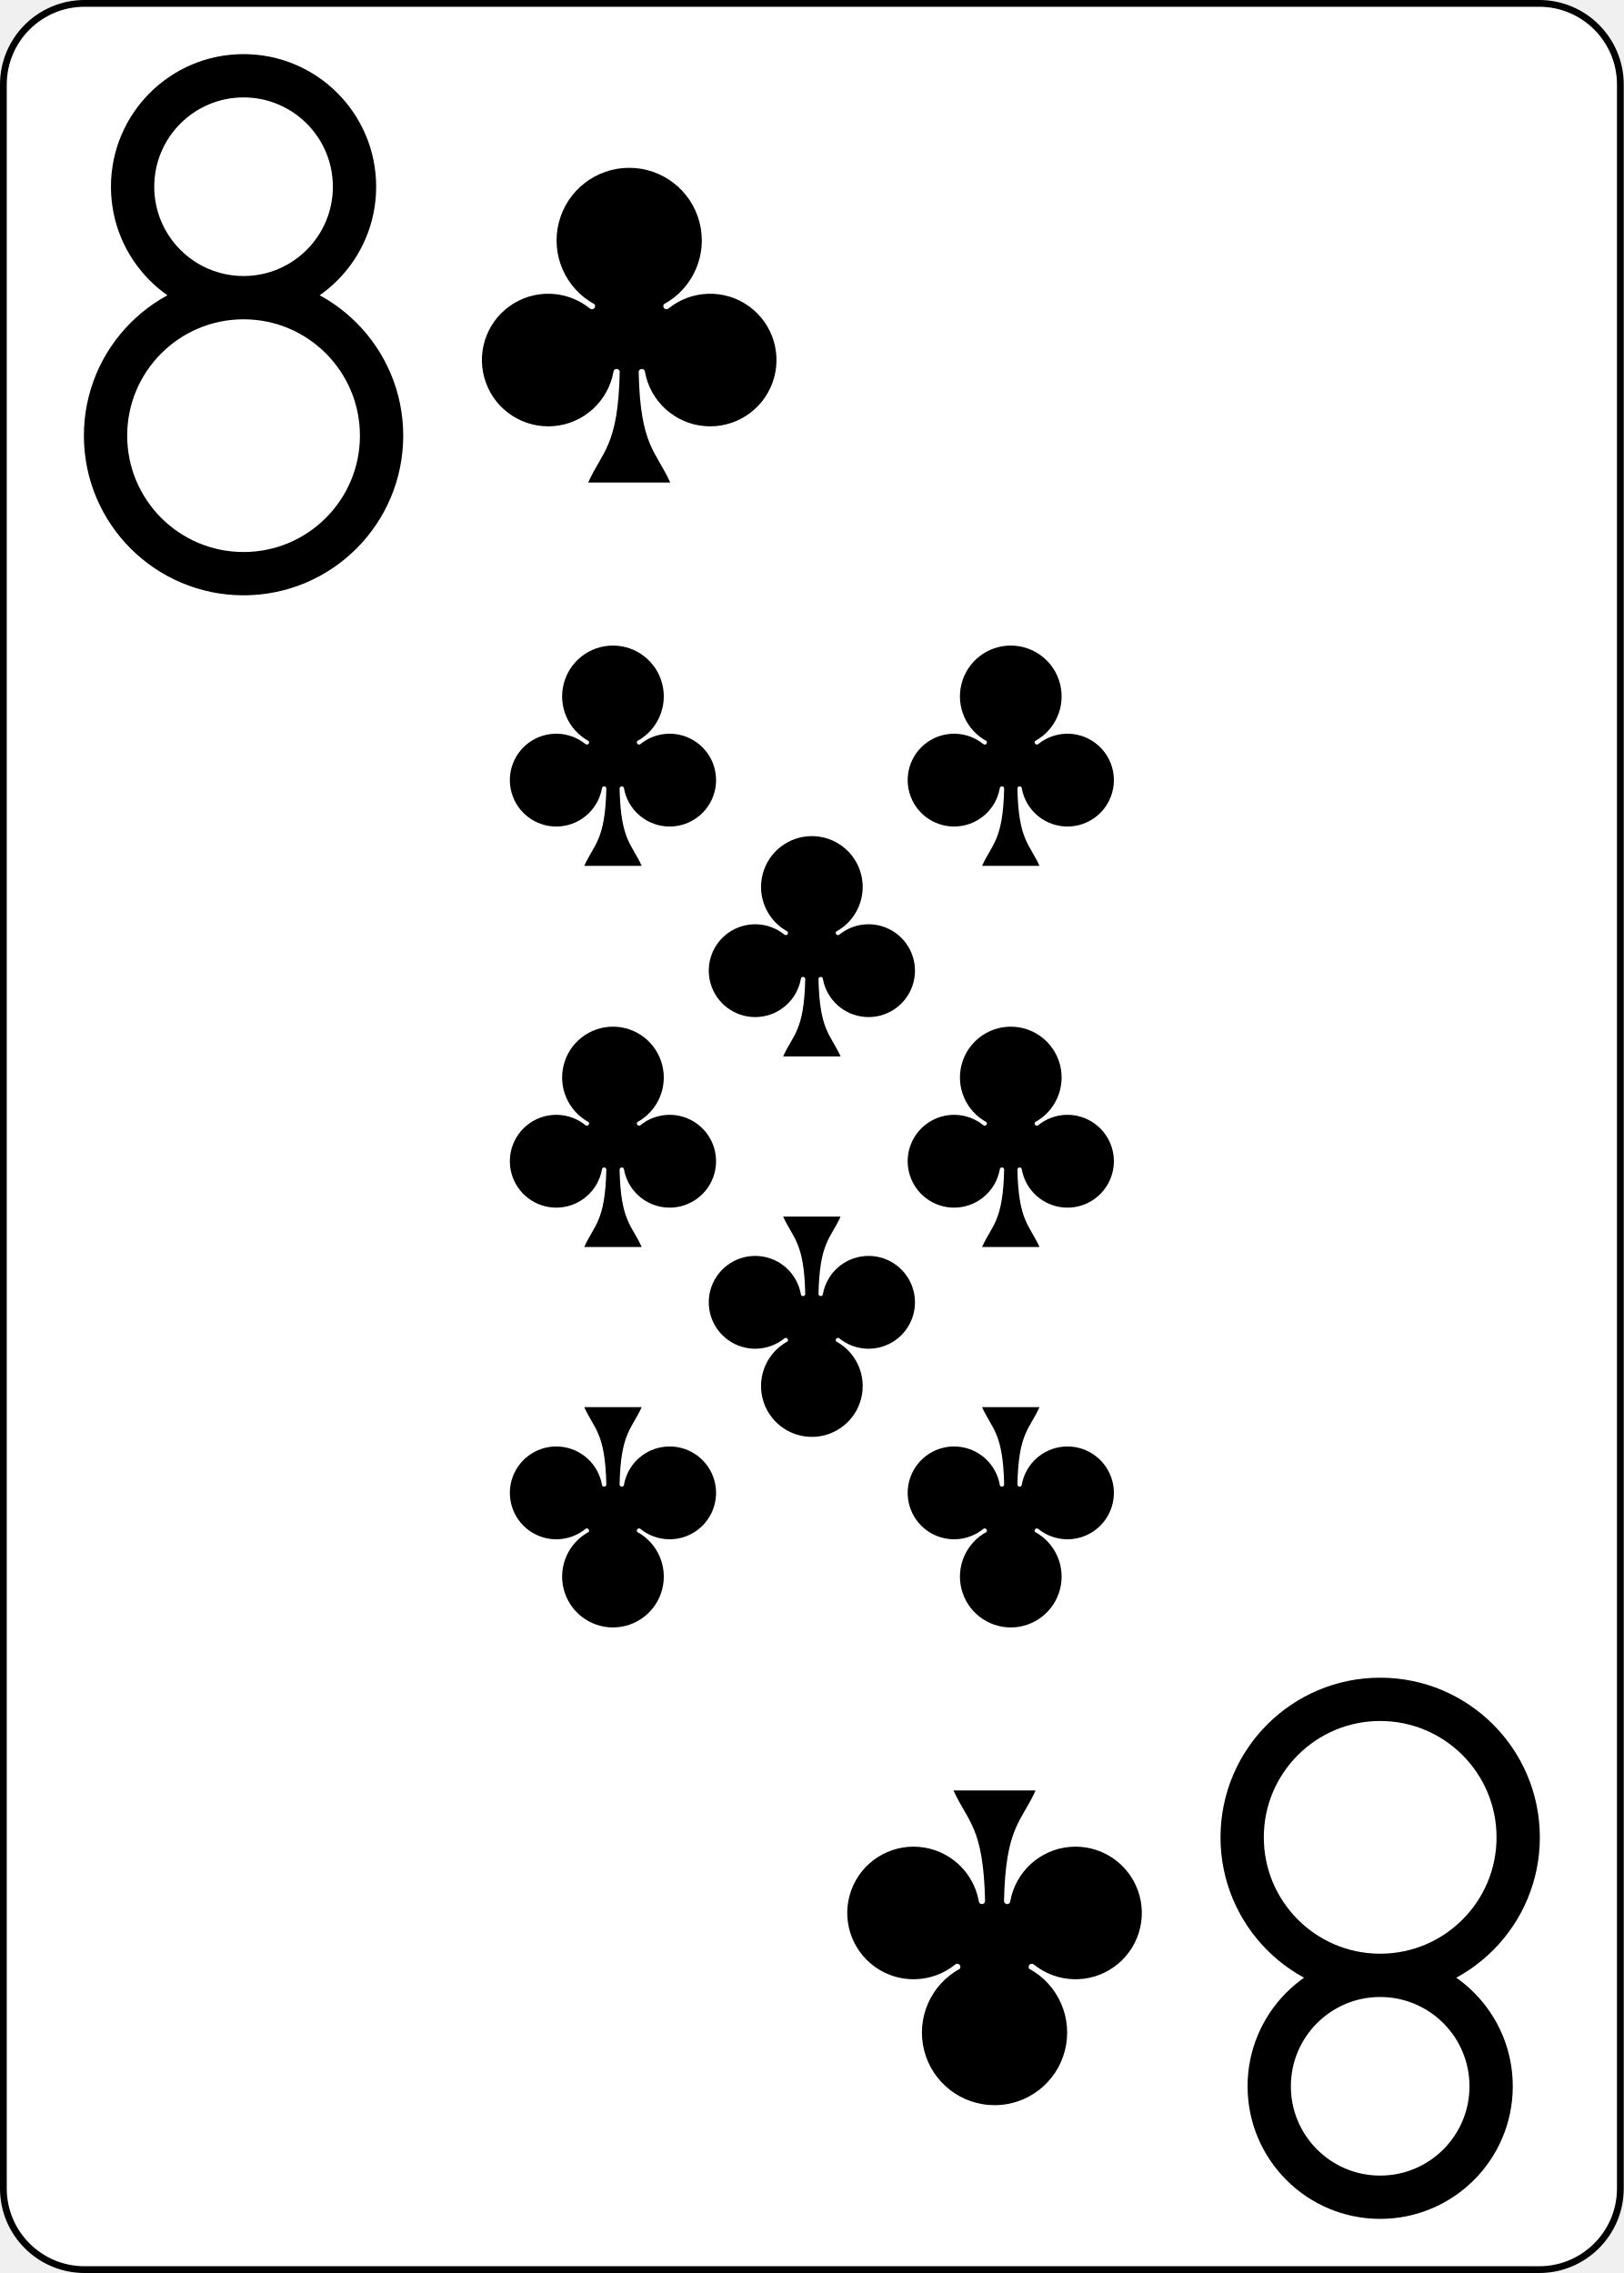
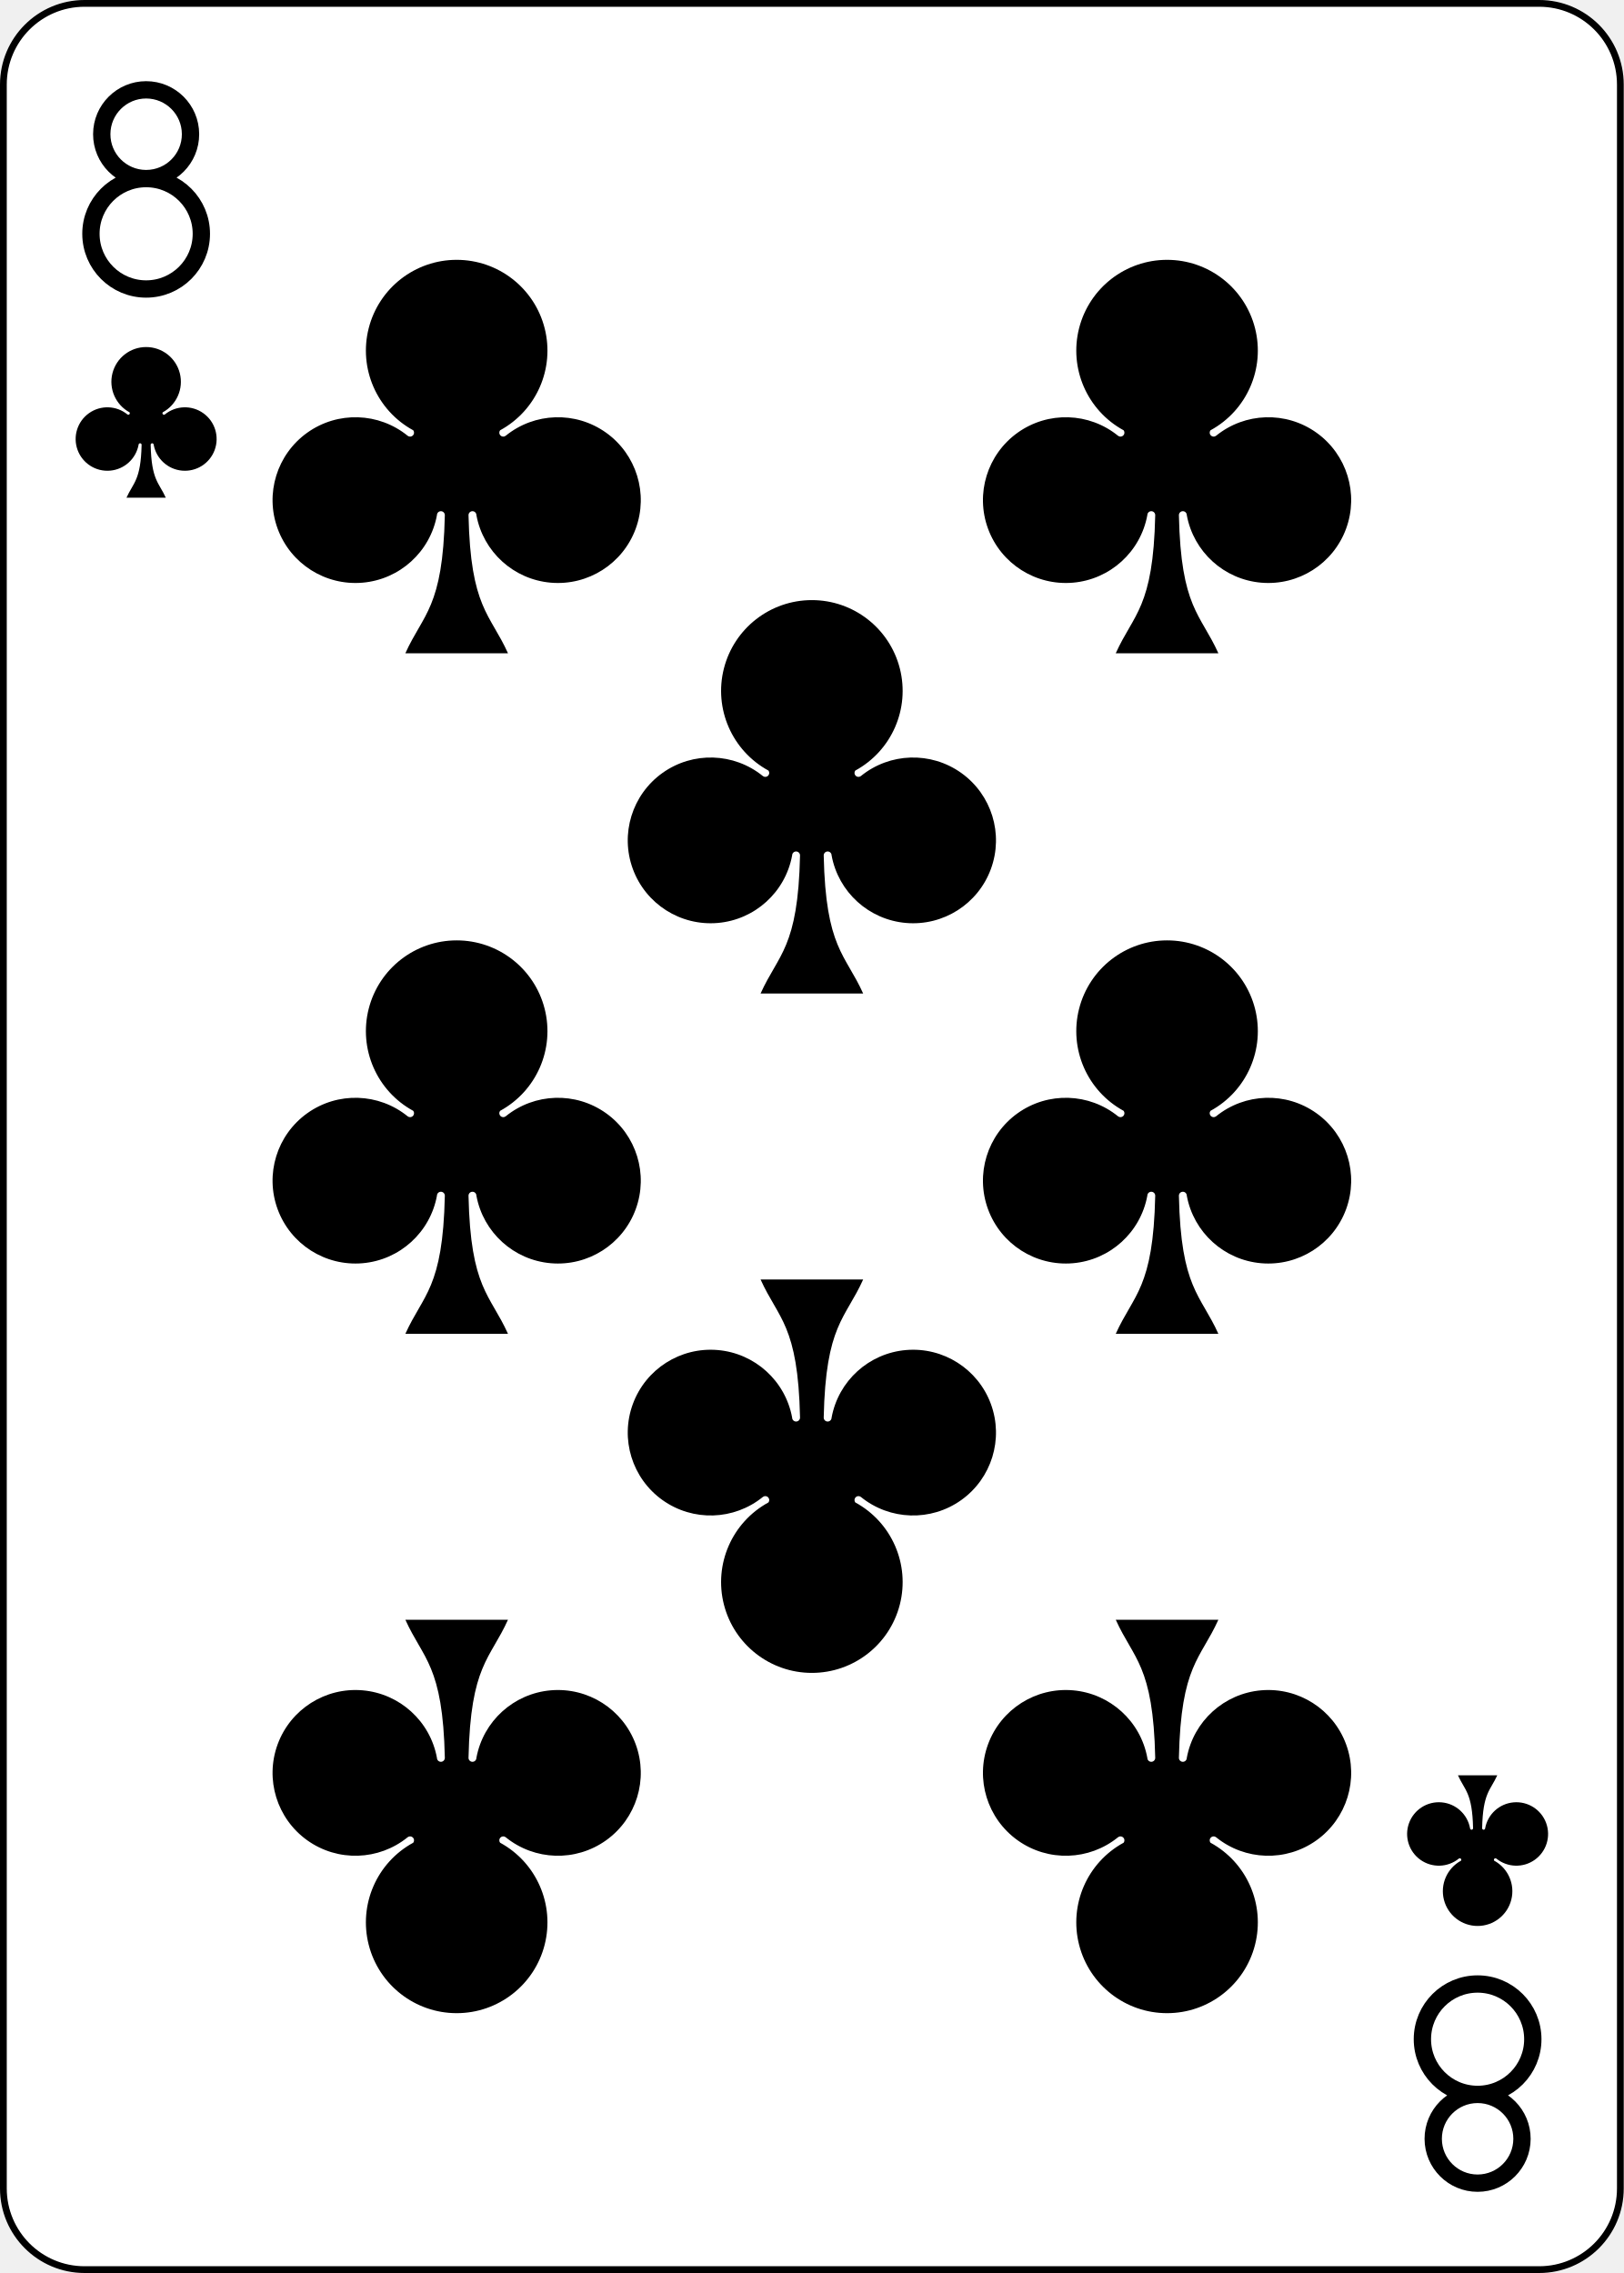
<svg xmlns="http://www.w3.org/2000/svg" xmlns:xlink="http://www.w3.org/1999/xlink" width="240" height="336" class="card" preserveAspectRatio="none" viewBox="-120 -168 240 336">
  <symbol id="b" preserveAspectRatio="xMinYMid" viewBox="-600 -600 1200 1200">
    <path d="M30 150c5 235 55 250 100 350h-260c45-100 95-115 100-350a10 10 0 0 0-20 0 210 210 0 1 1-74-201 10 10 0 0 0 14-14 230 230 0 1 1 220 0 10 10 0 0 0 14 14 210 210 0 1 1-74 201 10 10 0 0 0-20 0" />
  </symbol>
  <symbol id="a" preserveAspectRatio="xMinYMid" viewBox="-500 -500 1000 1000">
    <path fill="none" stroke="#000" stroke-linecap="square" stroke-miterlimit="1.5" stroke-width="80" d="M-1-50a205 205 0 1 1 2 0h-2a255 255 0 1 0 2 0Z" />
  </symbol>
  <rect width="239" height="335" x="-119.5" y="-167.5" fill="#fff" stroke="#000" rx="12" ry="12" />
-   <use xlink:href="#a" height="80" x="-124" y="-160" />
-   <use xlink:href="#b" height="56" x="-55" y="-148" />
-   <g transform="scale(0.56)">
+   <use xlink:href="#a" height="32" x="-114.4" y="-156" />
+   <use xlink:href="#b" height="26.8" x="-111.8" y="-119" />
+   <use xlink:href="#b" height="70" x="-87.5" y="-135.6" />
+   <use xlink:href="#b" height="70" x="17.5" y="-135.6" />
+   <use xlink:href="#b" height="70" x="-35" y="-85.3" />
+   <use xlink:href="#b" height="70" x="-87.5" y="-35" />
+   <use xlink:href="#b" height="70" x="17.5" y="-35" />
+   <g transform="rotate(180)">
+     <use xlink:href="#a" height="32" x="-114.4" y="-156" />
+     <use xlink:href="#b" height="26.8" x="-111.8" y="-119" />
    <use xlink:href="#b" height="70" x="-87.5" y="-135.6" />
    <use xlink:href="#b" height="70" x="17.5" y="-135.6" />
    <use xlink:href="#b" height="70" x="-35" y="-85.3" />
-     <use xlink:href="#b" height="70" x="-87.5" y="-35" />
-     <use xlink:href="#b" height="70" x="17.5" y="-35" />
-   </g>
-   <g transform="rotate(180)">
-     <use xlink:href="#a" height="80" x="-124" y="-160" />
-     <use xlink:href="#b" height="56" x="-55" y="-148" />
-     <g transform="scale(0.56)">
-       <use xlink:href="#b" height="70" x="-87.5" y="-135.6" />
-       <use xlink:href="#b" height="70" x="17.5" y="-135.6" />
-       <use xlink:href="#b" height="70" x="-35" y="-85.3" />
-     </g>
  </g>
</svg>
